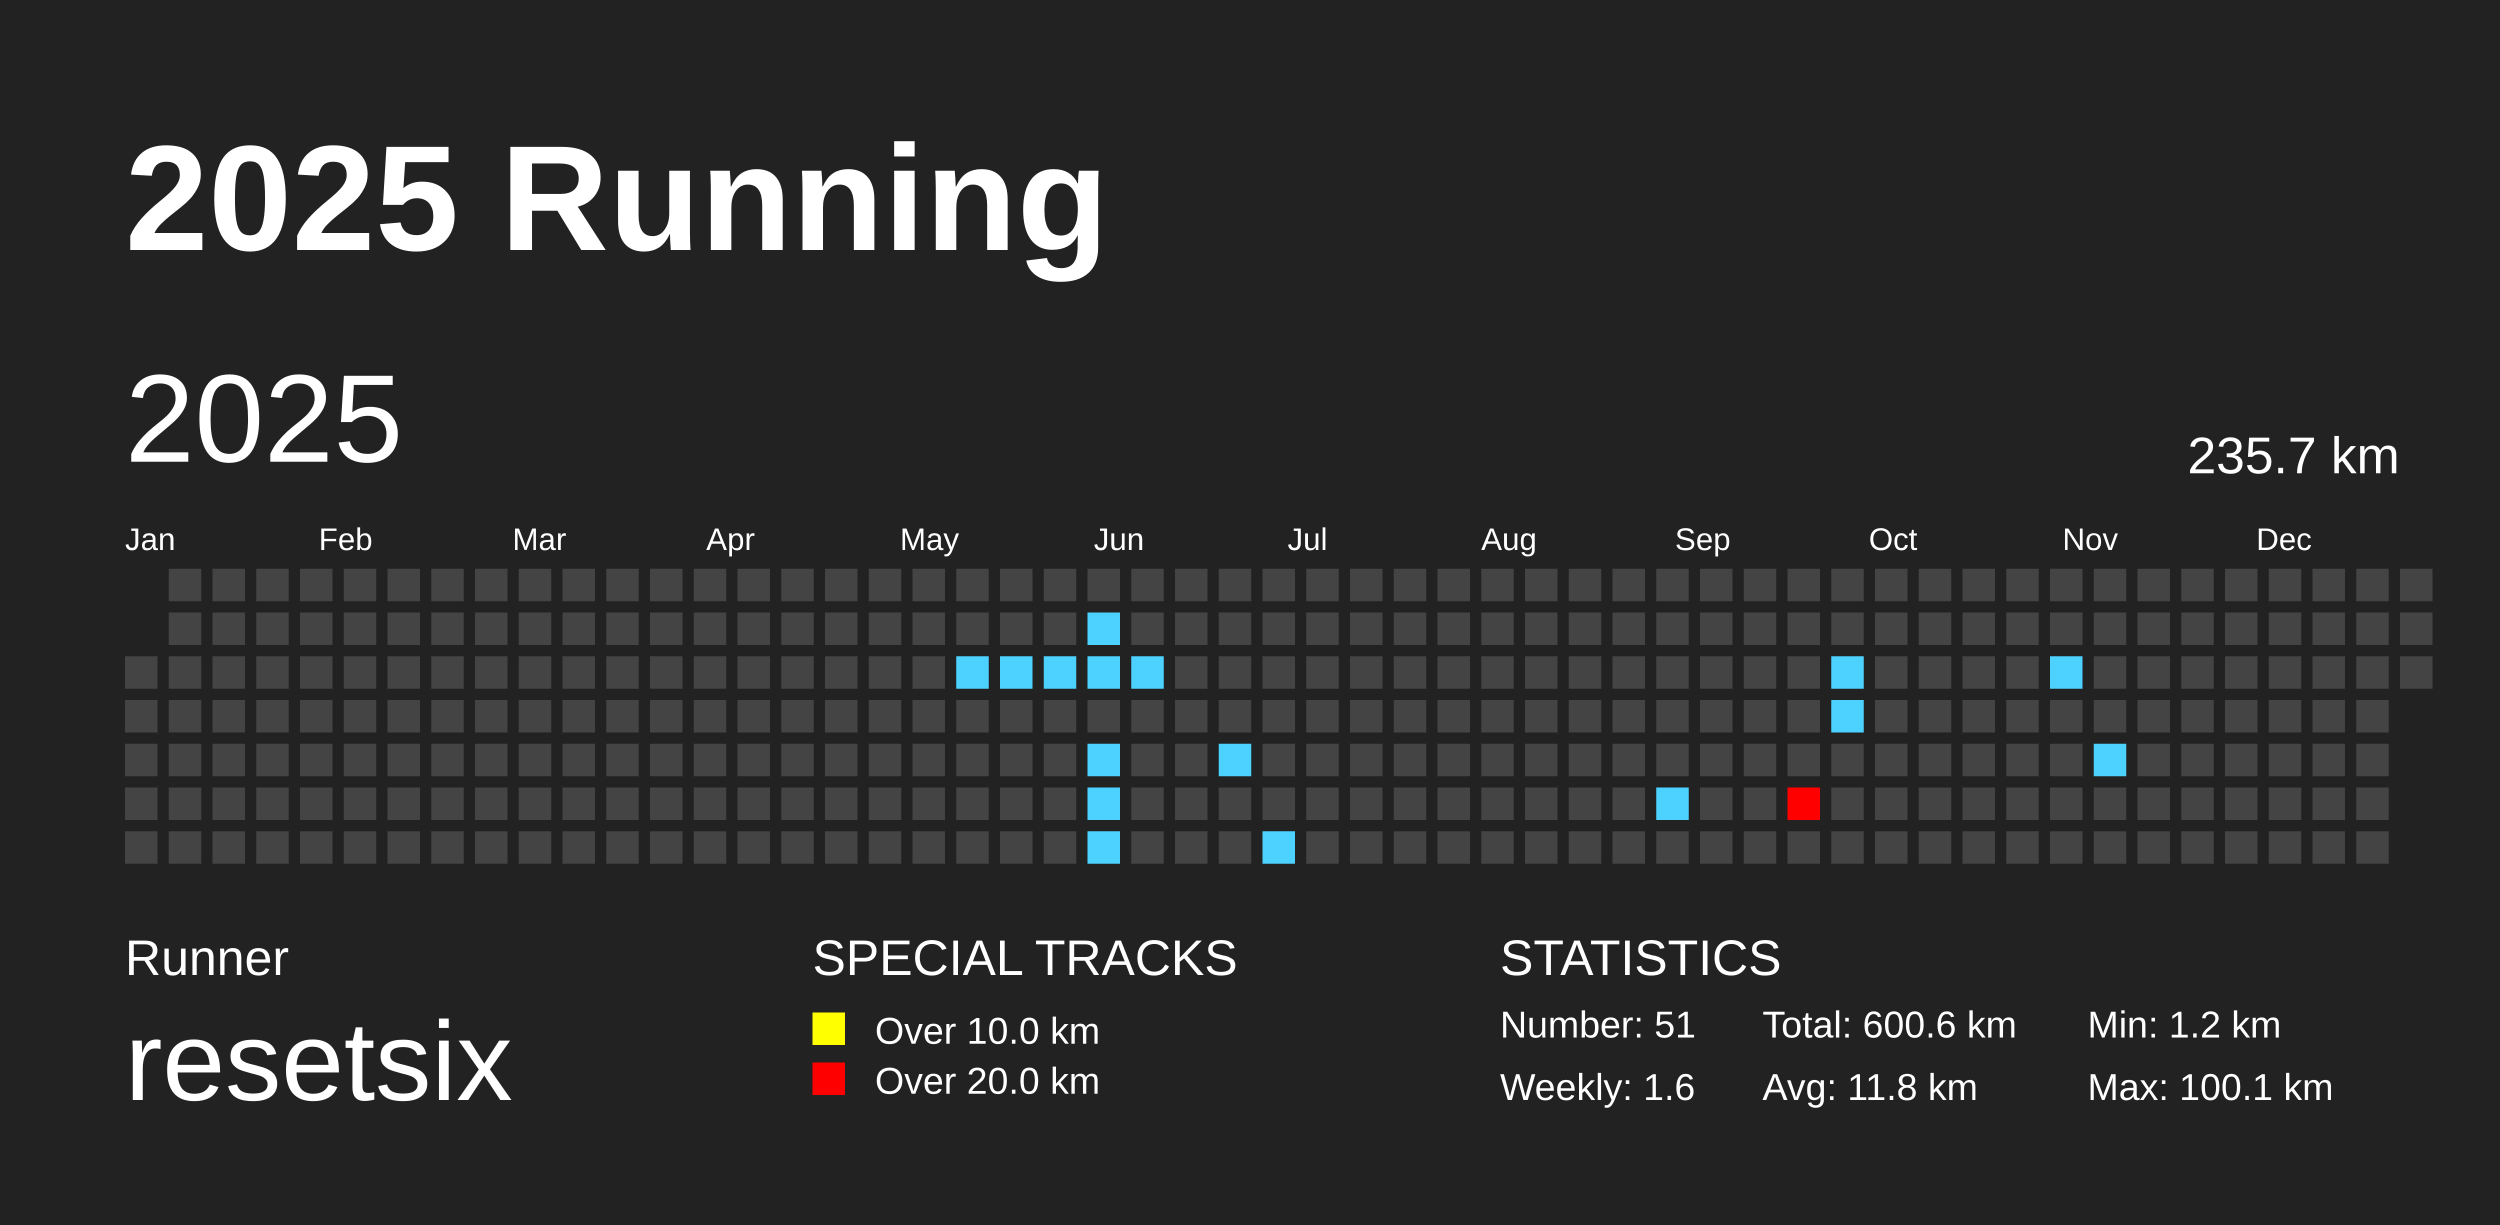
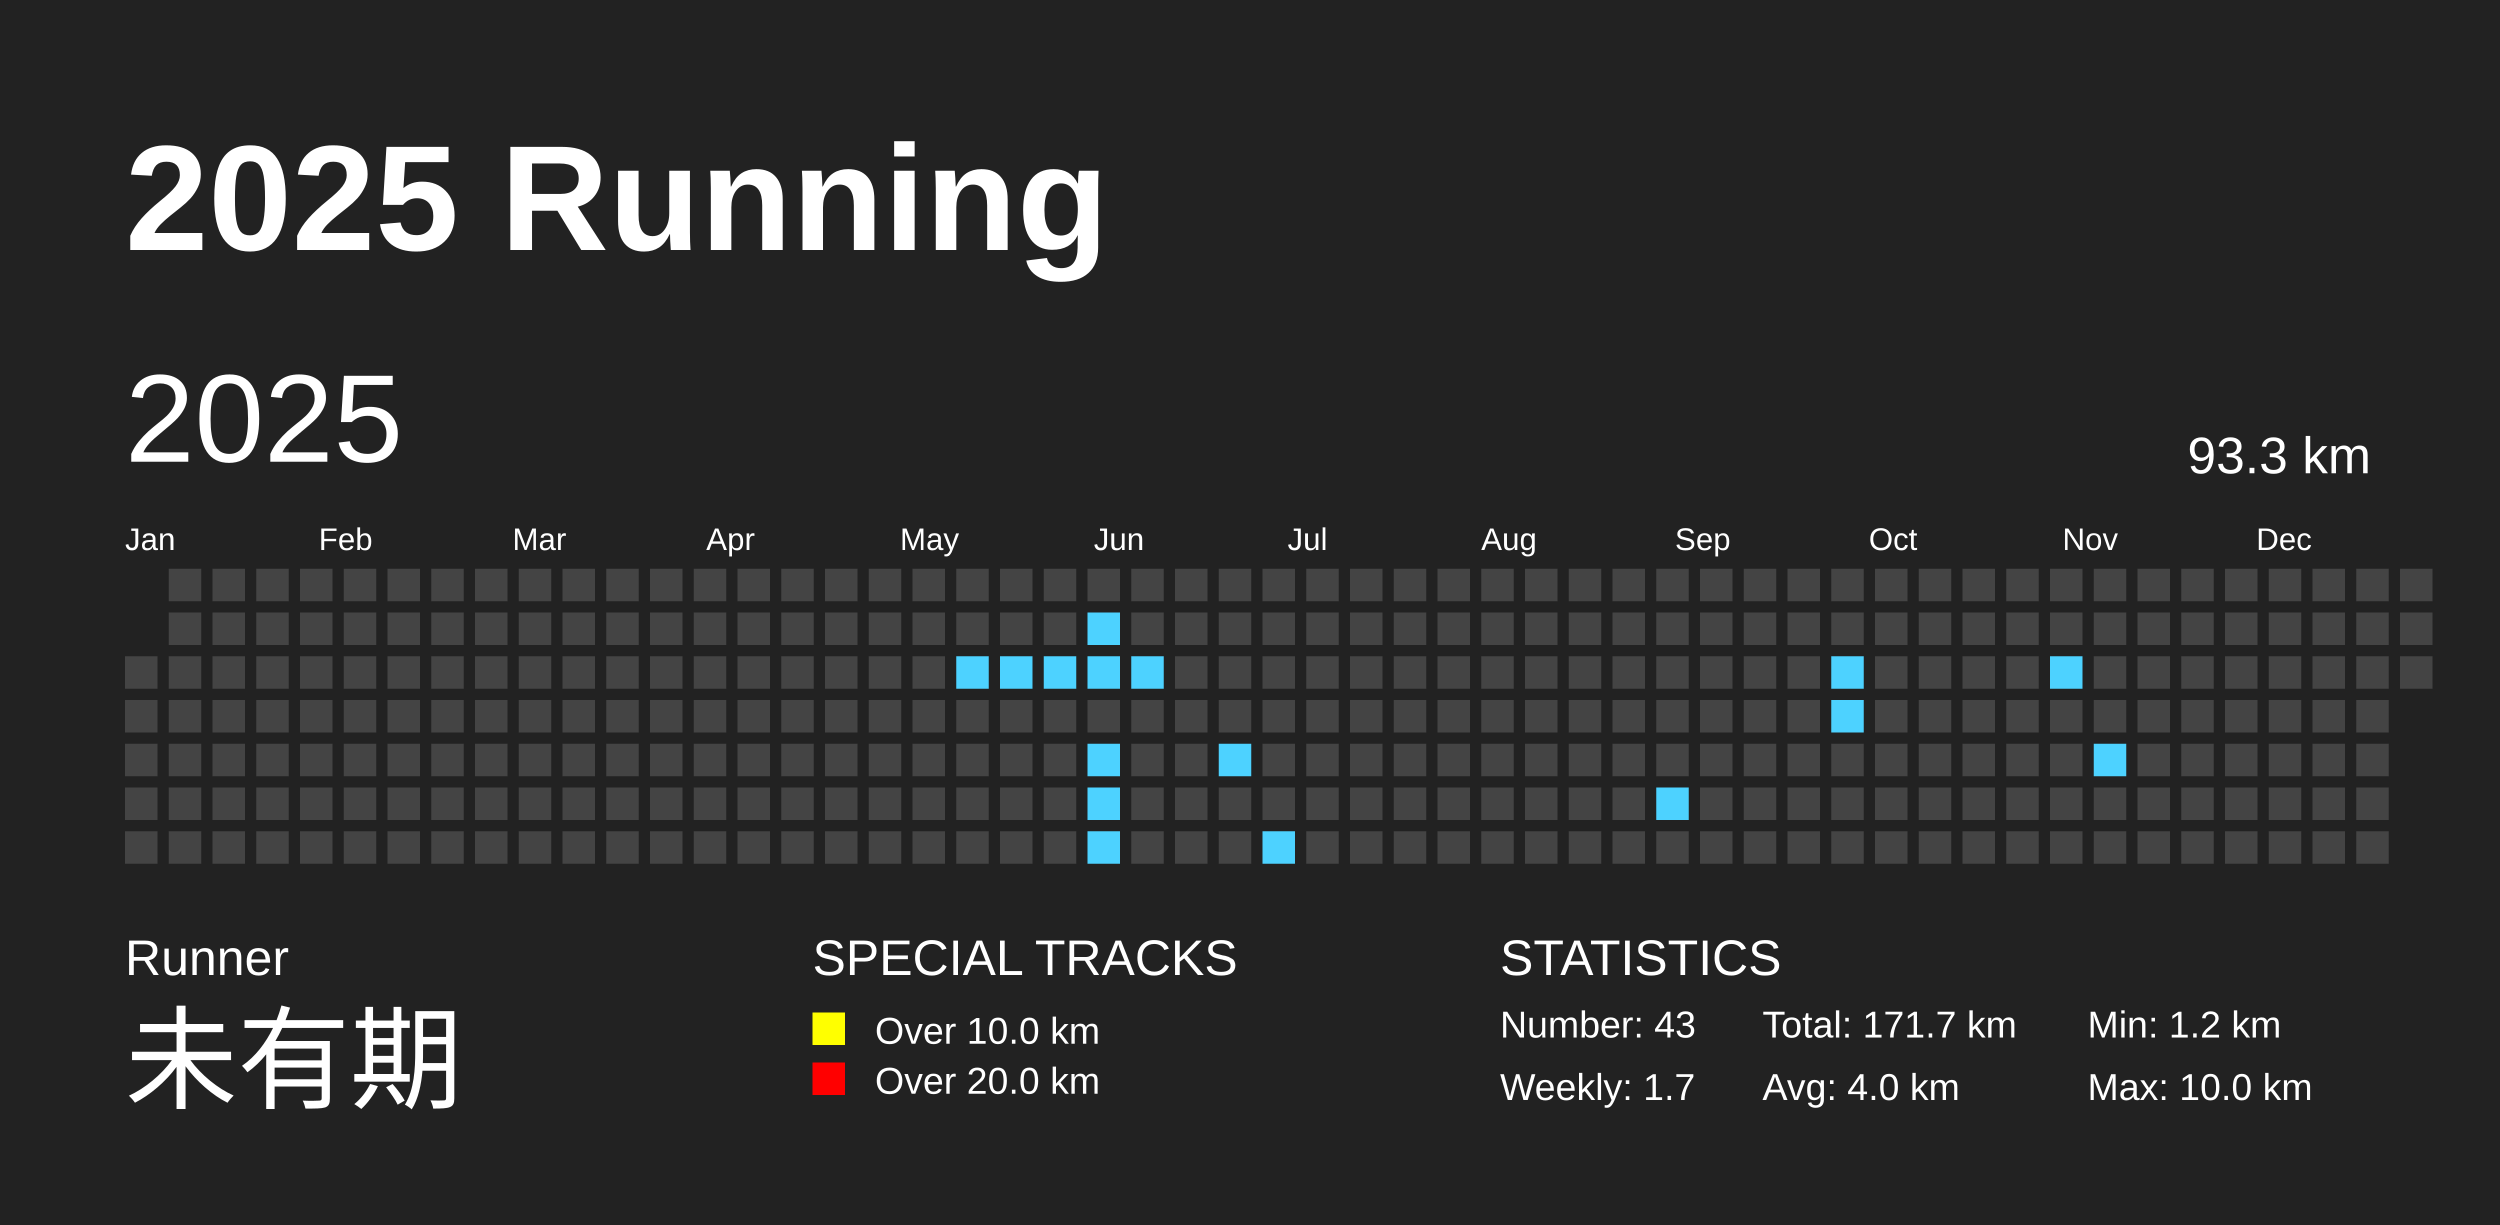
<svg xmlns="http://www.w3.org/2000/svg" baseProfile="full" height="98mm" version="1.1" viewBox="0,0,200,98" width="200mm">
  <defs>
    <pattern height="2" id="indoor-stripe" patternUnits="userSpaceOnUse" width="2">
      <line stroke="white" stroke-opacity="0.45" stroke-width="0.5" x1="0" x2="2" y1="2" y2="0" />
    </pattern>
  </defs>
  <rect fill="#222222" height="98" width="200" x="0" y="0" />
  <text fill="#FFFFFF" style="font-size:12px; font-family:Arial; font-weight:bold;" x="10" y="20">2025 Running</text>
  <text fill="#FFFFFF" style="font-size:4px; font-family:Arial" x="10" y="78">Runner</text>
-   <text fill="#FFFFFF" style="font-size:9px; font-family:Arial" x="10" y="88">resetsix</text>
+   <text fill="#FFFFFF" style="font-size:9px; font-family:Arial" x="10" y="88">未有期</text>
  <text fill="#FFFFFF" style="font-size:4px; font-family:Arial" x="65" y="78">SPECIAL TRACKS</text>
  <rect fill="yellow" height="2.6" width="2.6" x="65" y="81" />
  <text fill="#FFFFFF" style="font-size:3px; font-family:Arial" x="70" y="83.5">Over 10.0 km</text>
  <rect fill="red" height="2.6" width="2.6" x="65" y="85" />
  <text fill="#FFFFFF" style="font-size:3px; font-family:Arial" x="70" y="87.5">Over 20.0 km</text>
  <text fill="#FFFFFF" style="font-size:4px; font-family:Arial" x="120" y="78">STATISTICS</text>
-   <text fill="#FFFFFF" style="font-size:3px; font-family:Arial" x="120" y="83">Number: 51</text>
-   <text fill="#FFFFFF" style="font-size:3px; font-family:Arial" x="120" y="88">Weekly: 1.6</text>
-   <text fill="#FFFFFF" style="font-size:3px; font-family:Arial" x="141" y="83">Total: 600.6 km</text>
-   <text fill="#FFFFFF" style="font-size:3px; font-family:Arial" x="141" y="88">Avg: 11.8 km</text>
+   <text fill="#FFFFFF" style="font-size:3px; font-family:Arial" x="120" y="83">Number: 43</text>
+   <text fill="#FFFFFF" style="font-size:3px; font-family:Arial" x="120" y="88">Weekly: 1.7</text>
+   <text fill="#FFFFFF" style="font-size:3px; font-family:Arial" x="141" y="83">Total: 171.7 km</text>
+   <text fill="#FFFFFF" style="font-size:3px; font-family:Arial" x="141" y="88">Avg: 4.0 km</text>
  <text fill="#FFFFFF" style="font-size:3px; font-family:Arial" x="167" y="83">Min: 1.2 km</text>
-   <text fill="#FFFFFF" style="font-size:3px; font-family:Arial" x="167" y="88">Max: 100.1 km</text>
+   <text fill="#FFFFFF" style="font-size:3px; font-family:Arial" x="167" y="88">Max: 10.0 km</text>
  <text dominant-baseline="hanging" fill="#FFFFFF" style="font-size:10.0px; font-family:Arial;" x="10" y="30">2025</text>
-   <text dominant-baseline="hanging" fill="#FFFFFF" style="font-size:4.125px; font-family:Arial;" x="175" y="35">235.7 km</text>
+   <text dominant-baseline="hanging" fill="#FFFFFF" style="font-size:4.125px; font-family:Arial;" x="175" y="35">93.3 km</text>
  <text fill="#FFFFFF" style="font-size:2.5px; font-family:Arial" x="10.0" y="44">Jan</text>
  <text fill="#FFFFFF" style="font-size:2.5px; font-family:Arial" x="25.5" y="44">Feb</text>
  <text fill="#FFFFFF" style="font-size:2.5px; font-family:Arial" x="41.0" y="44">Mar</text>
  <text fill="#FFFFFF" style="font-size:2.5px; font-family:Arial" x="56.5" y="44">Apr</text>
  <text fill="#FFFFFF" style="font-size:2.5px; font-family:Arial" x="72.0" y="44">May</text>
  <text fill="#FFFFFF" style="font-size:2.5px; font-family:Arial" x="87.5" y="44">Jun</text>
  <text fill="#FFFFFF" style="font-size:2.5px; font-family:Arial" x="103.0" y="44">Jul</text>
  <text fill="#FFFFFF" style="font-size:2.5px; font-family:Arial" x="118.5" y="44">Aug</text>
  <text fill="#FFFFFF" style="font-size:2.5px; font-family:Arial" x="134.0" y="44">Sep</text>
  <text fill="#FFFFFF" style="font-size:2.5px; font-family:Arial" x="149.5" y="44">Oct</text>
  <text fill="#FFFFFF" style="font-size:2.5px; font-family:Arial" x="165.0" y="44">Nov</text>
  <text fill="#FFFFFF" style="font-size:2.5px; font-family:Arial" x="180.5" y="44">Dec</text>
  <rect fill="#444444" height="2.6" width="2.6" x="10.0" y="52.5" />
  <rect fill="#444444" height="2.6" width="2.6" x="10.0" y="56.0" />
  <rect fill="#444444" height="2.6" width="2.6" x="10.0" y="59.5" />
  <rect fill="#444444" height="2.6" width="2.6" x="10.0" y="63.0" />
  <rect fill="#444444" height="2.6" width="2.6" x="10.0" y="66.5" />
  <rect fill="#444444" height="2.6" width="2.6" x="13.5" y="45.5" />
  <rect fill="#444444" height="2.6" width="2.6" x="13.5" y="49.0" />
  <rect fill="#444444" height="2.6" width="2.6" x="13.5" y="52.5" />
  <rect fill="#444444" height="2.6" width="2.6" x="13.5" y="56.0" />
  <rect fill="#444444" height="2.6" width="2.6" x="13.5" y="59.5" />
  <rect fill="#444444" height="2.6" width="2.6" x="13.5" y="63.0" />
  <rect fill="#444444" height="2.6" width="2.6" x="13.5" y="66.5" />
  <rect fill="#444444" height="2.6" width="2.6" x="17.0" y="45.5" />
  <rect fill="#444444" height="2.6" width="2.6" x="17.0" y="49.0" />
  <rect fill="#444444" height="2.6" width="2.6" x="17.0" y="52.5" />
  <rect fill="#444444" height="2.6" width="2.6" x="17.0" y="56.0" />
  <rect fill="#444444" height="2.6" width="2.6" x="17.0" y="59.5" />
  <rect fill="#444444" height="2.6" width="2.6" x="17.0" y="63.0" />
  <rect fill="#444444" height="2.6" width="2.6" x="17.0" y="66.5" />
  <rect fill="#444444" height="2.6" width="2.6" x="20.5" y="45.5" />
  <rect fill="#444444" height="2.6" width="2.6" x="20.5" y="49.0" />
  <rect fill="#444444" height="2.6" width="2.6" x="20.5" y="52.5" />
  <rect fill="#444444" height="2.6" width="2.6" x="20.5" y="56.0" />
  <rect fill="#444444" height="2.6" width="2.6" x="20.5" y="59.5" />
  <rect fill="#444444" height="2.6" width="2.6" x="20.5" y="63.0" />
  <rect fill="#444444" height="2.6" width="2.6" x="20.5" y="66.5" />
  <rect fill="#444444" height="2.6" width="2.6" x="24.0" y="45.5" />
  <rect fill="#444444" height="2.6" width="2.6" x="24.0" y="49.0" />
  <rect fill="#444444" height="2.6" width="2.6" x="24.0" y="52.5" />
  <rect fill="#444444" height="2.6" width="2.6" x="24.0" y="56.0" />
  <rect fill="#444444" height="2.6" width="2.6" x="24.0" y="59.5" />
  <rect fill="#444444" height="2.6" width="2.6" x="24.0" y="63.0" />
  <rect fill="#444444" height="2.6" width="2.6" x="24.0" y="66.5" />
  <rect fill="#444444" height="2.6" width="2.6" x="27.5" y="45.5" />
  <rect fill="#444444" height="2.6" width="2.6" x="27.5" y="49.0" />
  <rect fill="#444444" height="2.6" width="2.6" x="27.5" y="52.5" />
  <rect fill="#444444" height="2.6" width="2.6" x="27.5" y="56.0" />
  <rect fill="#444444" height="2.6" width="2.6" x="27.5" y="59.5" />
  <rect fill="#444444" height="2.6" width="2.6" x="27.5" y="63.0" />
  <rect fill="#444444" height="2.6" width="2.6" x="27.5" y="66.5" />
  <rect fill="#444444" height="2.6" width="2.6" x="31.0" y="45.5" />
  <rect fill="#444444" height="2.6" width="2.6" x="31.0" y="49.0" />
  <rect fill="#444444" height="2.6" width="2.6" x="31.0" y="52.5" />
  <rect fill="#444444" height="2.6" width="2.6" x="31.0" y="56.0" />
  <rect fill="#444444" height="2.6" width="2.6" x="31.0" y="59.5" />
  <rect fill="#444444" height="2.6" width="2.6" x="31.0" y="63.0" />
  <rect fill="#444444" height="2.6" width="2.6" x="31.0" y="66.5" />
  <rect fill="#444444" height="2.6" width="2.6" x="34.5" y="45.5" />
  <rect fill="#444444" height="2.6" width="2.6" x="34.5" y="49.0" />
  <rect fill="#444444" height="2.6" width="2.6" x="34.5" y="52.5" />
  <rect fill="#444444" height="2.6" width="2.6" x="34.5" y="56.0" />
  <rect fill="#444444" height="2.6" width="2.6" x="34.5" y="59.5" />
  <rect fill="#444444" height="2.6" width="2.6" x="34.5" y="63.0" />
  <rect fill="#444444" height="2.6" width="2.6" x="34.5" y="66.5" />
  <rect fill="#444444" height="2.6" width="2.6" x="38.0" y="45.5" />
  <rect fill="#444444" height="2.6" width="2.6" x="38.0" y="49.0" />
  <rect fill="#444444" height="2.6" width="2.6" x="38.0" y="52.5" />
  <rect fill="#444444" height="2.6" width="2.6" x="38.0" y="56.0" />
  <rect fill="#444444" height="2.6" width="2.6" x="38.0" y="59.5" />
  <rect fill="#444444" height="2.6" width="2.6" x="38.0" y="63.0" />
  <rect fill="#444444" height="2.6" width="2.6" x="38.0" y="66.5" />
  <rect fill="#444444" height="2.6" width="2.6" x="41.5" y="45.5" />
  <rect fill="#444444" height="2.6" width="2.6" x="41.5" y="49.0" />
  <rect fill="#444444" height="2.6" width="2.6" x="41.5" y="52.5" />
  <rect fill="#444444" height="2.6" width="2.6" x="41.5" y="56.0" />
  <rect fill="#444444" height="2.6" width="2.6" x="41.5" y="59.5" />
  <rect fill="#444444" height="2.6" width="2.6" x="41.5" y="63.0" />
  <rect fill="#444444" height="2.6" width="2.6" x="41.5" y="66.5" />
  <rect fill="#444444" height="2.6" width="2.6" x="45.0" y="45.5" />
  <rect fill="#444444" height="2.6" width="2.6" x="45.0" y="49.0" />
  <rect fill="#444444" height="2.6" width="2.6" x="45.0" y="52.5" />
  <rect fill="#444444" height="2.6" width="2.6" x="45.0" y="56.0" />
  <rect fill="#444444" height="2.6" width="2.6" x="45.0" y="59.5" />
  <rect fill="#444444" height="2.6" width="2.6" x="45.0" y="63.0" />
  <rect fill="#444444" height="2.6" width="2.6" x="45.0" y="66.5" />
  <rect fill="#444444" height="2.6" width="2.6" x="48.5" y="45.5" />
  <rect fill="#444444" height="2.6" width="2.6" x="48.5" y="49.0" />
  <rect fill="#444444" height="2.6" width="2.6" x="48.5" y="52.5" />
  <rect fill="#444444" height="2.6" width="2.6" x="48.5" y="56.0" />
  <rect fill="#444444" height="2.6" width="2.6" x="48.5" y="59.5" />
  <rect fill="#444444" height="2.6" width="2.6" x="48.5" y="63.0" />
  <rect fill="#444444" height="2.6" width="2.6" x="48.5" y="66.5" />
  <rect fill="#444444" height="2.6" width="2.6" x="52.0" y="45.5" />
  <rect fill="#444444" height="2.6" width="2.6" x="52.0" y="49.0" />
  <rect fill="#444444" height="2.6" width="2.6" x="52.0" y="52.5" />
  <rect fill="#444444" height="2.6" width="2.6" x="52.0" y="56.0" />
  <rect fill="#444444" height="2.6" width="2.6" x="52.0" y="59.5" />
  <rect fill="#444444" height="2.6" width="2.6" x="52.0" y="63.0" />
  <rect fill="#444444" height="2.6" width="2.6" x="52.0" y="66.5" />
  <rect fill="#444444" height="2.6" width="2.6" x="55.5" y="45.5" />
  <rect fill="#444444" height="2.6" width="2.6" x="55.5" y="49.0" />
  <rect fill="#444444" height="2.6" width="2.6" x="55.5" y="52.5" />
  <rect fill="#444444" height="2.6" width="2.6" x="55.5" y="56.0" />
  <rect fill="#444444" height="2.6" width="2.6" x="55.5" y="59.5" />
  <rect fill="#444444" height="2.6" width="2.6" x="55.5" y="63.0" />
  <rect fill="#444444" height="2.6" width="2.6" x="55.5" y="66.5" />
  <rect fill="#444444" height="2.6" width="2.6" x="59.0" y="45.5" />
  <rect fill="#444444" height="2.6" width="2.6" x="59.0" y="49.0" />
  <rect fill="#444444" height="2.6" width="2.6" x="59.0" y="52.5" />
  <rect fill="#444444" height="2.6" width="2.6" x="59.0" y="56.0" />
  <rect fill="#444444" height="2.6" width="2.6" x="59.0" y="59.5" />
  <rect fill="#444444" height="2.6" width="2.6" x="59.0" y="63.0" />
  <rect fill="#444444" height="2.6" width="2.6" x="59.0" y="66.5" />
  <rect fill="#444444" height="2.6" width="2.6" x="62.5" y="45.5" />
  <rect fill="#444444" height="2.6" width="2.6" x="62.5" y="49.0" />
  <rect fill="#444444" height="2.6" width="2.6" x="62.5" y="52.5" />
  <rect fill="#444444" height="2.6" width="2.6" x="62.5" y="56.0" />
  <rect fill="#444444" height="2.6" width="2.6" x="62.5" y="59.5" />
  <rect fill="#444444" height="2.6" width="2.6" x="62.5" y="63.0" />
  <rect fill="#444444" height="2.6" width="2.6" x="62.5" y="66.5" />
  <rect fill="#444444" height="2.6" width="2.6" x="66.0" y="45.5" />
  <rect fill="#444444" height="2.6" width="2.6" x="66.0" y="49.0" />
  <rect fill="#444444" height="2.6" width="2.6" x="66.0" y="52.5" />
  <rect fill="#444444" height="2.6" width="2.6" x="66.0" y="56.0" />
  <rect fill="#444444" height="2.6" width="2.6" x="66.0" y="59.5" />
  <rect fill="#444444" height="2.6" width="2.6" x="66.0" y="63.0" />
  <rect fill="#444444" height="2.6" width="2.6" x="66.0" y="66.5" />
  <rect fill="#444444" height="2.6" width="2.6" x="69.5" y="45.5" />
  <rect fill="#444444" height="2.6" width="2.6" x="69.5" y="49.0" />
  <rect fill="#444444" height="2.6" width="2.6" x="69.5" y="52.5" />
  <rect fill="#444444" height="2.6" width="2.6" x="69.5" y="56.0" />
  <rect fill="#444444" height="2.6" width="2.6" x="69.5" y="59.5" />
  <rect fill="#444444" height="2.6" width="2.6" x="69.5" y="63.0" />
  <rect fill="#444444" height="2.6" width="2.6" x="69.5" y="66.5" />
  <rect fill="#444444" height="2.6" width="2.6" x="73.0" y="45.5" />
  <rect fill="#444444" height="2.6" width="2.6" x="73.0" y="49.0" />
  <rect fill="#444444" height="2.6" width="2.6" x="73.0" y="52.5" />
  <rect fill="#444444" height="2.6" width="2.6" x="73.0" y="56.0" />
  <rect fill="#444444" height="2.6" width="2.6" x="73.0" y="59.5" />
  <rect fill="#444444" height="2.6" width="2.6" x="73.0" y="63.0" />
  <rect fill="#444444" height="2.6" width="2.6" x="73.0" y="66.5" />
  <rect fill="#444444" height="2.6" width="2.6" x="76.5" y="45.5" />
  <rect fill="#444444" height="2.6" width="2.6" x="76.5" y="49.0" />
-   <rect fill="#4dd2ff" height="2.6" width="2.6" x="76.5" y="52.5" />
+   <rect fill="#4DD2FF" height="2.6" width="2.6" x="76.5" y="52.5" />
  <rect fill="#444444" height="2.6" width="2.6" x="76.5" y="56.0" />
  <rect fill="#444444" height="2.6" width="2.6" x="76.5" y="59.5" />
  <rect fill="#444444" height="2.6" width="2.6" x="76.5" y="63.0" />
  <rect fill="#444444" height="2.6" width="2.6" x="76.5" y="66.5" />
  <rect fill="#444444" height="2.6" width="2.6" x="80.0" y="45.5" />
  <rect fill="#444444" height="2.6" width="2.6" x="80.0" y="49.0" />
-   <rect fill="#4dd2ff" height="2.6" width="2.6" x="80.0" y="52.5" />
+   <rect fill="#4DD2FF" height="2.6" width="2.6" x="80.0" y="52.5" />
  <rect fill="#444444" height="2.6" width="2.6" x="80.0" y="56.0" />
  <rect fill="#444444" height="2.6" width="2.6" x="80.0" y="59.5" />
  <rect fill="#444444" height="2.6" width="2.6" x="80.0" y="63.0" />
  <rect fill="#444444" height="2.6" width="2.6" x="80.0" y="66.5" />
  <rect fill="#444444" height="2.6" width="2.6" x="83.5" y="45.5" />
  <rect fill="#444444" height="2.6" width="2.6" x="83.5" y="49.0" />
-   <rect fill="#4dd2ff" height="2.6" width="2.6" x="83.5" y="52.5" />
+   <rect fill="#4DD2FF" height="2.6" width="2.6" x="83.5" y="52.5" />
  <rect fill="#444444" height="2.6" width="2.6" x="83.5" y="56.0" />
  <rect fill="#444444" height="2.6" width="2.6" x="83.5" y="59.5" />
  <rect fill="#444444" height="2.6" width="2.6" x="83.5" y="63.0" />
  <rect fill="#444444" height="2.6" width="2.6" x="83.5" y="66.5" />
  <rect fill="#444444" height="2.6" width="2.6" x="87.0" y="45.5" />
-   <rect fill="#4dd2ff" height="2.6" width="2.6" x="87.0" y="49.0" />
-   <rect fill="#4dd2ff" height="2.6" width="2.6" x="87.0" y="52.5" />
+   <rect fill="#4DD2FF" height="2.6" width="2.6" x="87.0" y="49.0" />
+   <rect fill="#4DD2FF" height="2.6" width="2.6" x="87.0" y="52.5" />
  <rect fill="#444444" height="2.6" width="2.6" x="87.0" y="56.0" />
-   <rect fill="#4dd2ff" height="2.6" width="2.6" x="87.0" y="59.5" />
-   <rect fill="#4dd2ff" height="2.6" width="2.6" x="87.0" y="63.0" />
-   <rect fill="#4dd2ff" height="2.6" width="2.6" x="87.0" y="66.5" />
+   <rect fill="#4DD2FF" height="2.6" width="2.6" x="87.0" y="59.5" />
+   <rect fill="#4DD2FF" height="2.6" width="2.6" x="87.0" y="63.0" />
+   <rect fill="#4DD2FF" height="2.6" width="2.6" x="87.0" y="66.5" />
  <rect fill="#444444" height="2.6" width="2.6" x="90.5" y="45.5" />
  <rect fill="#444444" height="2.6" width="2.6" x="90.5" y="49.0" />
-   <rect fill="#4dd2ff" height="2.6" width="2.6" x="90.5" y="52.5" />
+   <rect fill="#4DD2FF" height="2.6" width="2.6" x="90.5" y="52.5" />
  <rect fill="#444444" height="2.6" width="2.6" x="90.5" y="56.0" />
  <rect fill="#444444" height="2.6" width="2.6" x="90.5" y="59.5" />
  <rect fill="#444444" height="2.6" width="2.6" x="90.5" y="63.0" />
  <rect fill="#444444" height="2.6" width="2.6" x="90.5" y="66.5" />
  <rect fill="#444444" height="2.6" width="2.6" x="94.0" y="45.5" />
  <rect fill="#444444" height="2.6" width="2.6" x="94.0" y="49.0" />
  <rect fill="#444444" height="2.6" width="2.6" x="94.0" y="52.5" />
  <rect fill="#444444" height="2.6" width="2.6" x="94.0" y="56.0" />
  <rect fill="#444444" height="2.6" width="2.6" x="94.0" y="59.5" />
  <rect fill="#444444" height="2.6" width="2.6" x="94.0" y="63.0" />
  <rect fill="#444444" height="2.6" width="2.6" x="94.0" y="66.5" />
  <rect fill="#444444" height="2.6" width="2.6" x="97.5" y="45.5" />
  <rect fill="#444444" height="2.6" width="2.6" x="97.5" y="49.0" />
  <rect fill="#444444" height="2.6" width="2.6" x="97.5" y="52.5" />
  <rect fill="#444444" height="2.6" width="2.6" x="97.5" y="56.0" />
-   <rect fill="#4dd2ff" height="2.6" width="2.6" x="97.5" y="59.5" />
+   <rect fill="#4DD2FF" height="2.6" width="2.6" x="97.5" y="59.5" />
  <rect fill="#444444" height="2.6" width="2.6" x="97.5" y="63.0" />
  <rect fill="#444444" height="2.6" width="2.6" x="97.5" y="66.5" />
  <rect fill="#444444" height="2.6" width="2.6" x="101.0" y="45.5" />
  <rect fill="#444444" height="2.6" width="2.6" x="101.0" y="49.0" />
  <rect fill="#444444" height="2.6" width="2.6" x="101.0" y="52.5" />
  <rect fill="#444444" height="2.6" width="2.6" x="101.0" y="56.0" />
  <rect fill="#444444" height="2.6" width="2.6" x="101.0" y="59.5" />
  <rect fill="#444444" height="2.6" width="2.6" x="101.0" y="63.0" />
-   <rect fill="#4dd2ff" height="2.6" width="2.6" x="101.0" y="66.5" />
+   <rect fill="#4DD2FF" height="2.6" width="2.6" x="101.0" y="66.5" />
  <rect fill="#444444" height="2.6" width="2.6" x="104.5" y="45.5" />
  <rect fill="#444444" height="2.6" width="2.6" x="104.5" y="49.0" />
  <rect fill="#444444" height="2.6" width="2.6" x="104.5" y="52.5" />
  <rect fill="#444444" height="2.6" width="2.6" x="104.5" y="56.0" />
  <rect fill="#444444" height="2.6" width="2.6" x="104.5" y="59.5" />
  <rect fill="#444444" height="2.6" width="2.6" x="104.5" y="63.0" />
  <rect fill="#444444" height="2.6" width="2.6" x="104.5" y="66.5" />
  <rect fill="#444444" height="2.6" width="2.6" x="108.0" y="45.5" />
  <rect fill="#444444" height="2.6" width="2.6" x="108.0" y="49.0" />
  <rect fill="#444444" height="2.6" width="2.6" x="108.0" y="52.5" />
  <rect fill="#444444" height="2.6" width="2.6" x="108.0" y="56.0" />
  <rect fill="#444444" height="2.6" width="2.6" x="108.0" y="59.5" />
  <rect fill="#444444" height="2.6" width="2.6" x="108.0" y="63.0" />
  <rect fill="#444444" height="2.6" width="2.6" x="108.0" y="66.5" />
  <rect fill="#444444" height="2.6" width="2.6" x="111.5" y="45.5" />
  <rect fill="#444444" height="2.6" width="2.6" x="111.5" y="49.0" />
  <rect fill="#444444" height="2.6" width="2.6" x="111.5" y="52.5" />
  <rect fill="#444444" height="2.6" width="2.6" x="111.5" y="56.0" />
  <rect fill="#444444" height="2.6" width="2.6" x="111.5" y="59.5" />
  <rect fill="#444444" height="2.6" width="2.6" x="111.5" y="63.0" />
  <rect fill="#444444" height="2.6" width="2.6" x="111.5" y="66.5" />
  <rect fill="#444444" height="2.6" width="2.6" x="115.0" y="45.5" />
  <rect fill="#444444" height="2.6" width="2.6" x="115.0" y="49.0" />
  <rect fill="#444444" height="2.6" width="2.6" x="115.0" y="52.5" />
  <rect fill="#444444" height="2.6" width="2.6" x="115.0" y="56.0" />
  <rect fill="#444444" height="2.6" width="2.6" x="115.0" y="59.5" />
  <rect fill="#444444" height="2.6" width="2.6" x="115.0" y="63.0" />
  <rect fill="#444444" height="2.6" width="2.6" x="115.0" y="66.5" />
  <rect fill="#444444" height="2.6" width="2.6" x="118.5" y="45.5" />
  <rect fill="#444444" height="2.6" width="2.6" x="118.5" y="49.0" />
  <rect fill="#444444" height="2.6" width="2.6" x="118.5" y="52.5" />
  <rect fill="#444444" height="2.6" width="2.6" x="118.5" y="56.0" />
  <rect fill="#444444" height="2.6" width="2.6" x="118.5" y="59.5" />
  <rect fill="#444444" height="2.6" width="2.6" x="118.5" y="63.0" />
  <rect fill="#444444" height="2.6" width="2.6" x="118.5" y="66.5" />
  <rect fill="#444444" height="2.6" width="2.6" x="122.0" y="45.5" />
  <rect fill="#444444" height="2.6" width="2.6" x="122.0" y="49.0" />
  <rect fill="#444444" height="2.6" width="2.6" x="122.0" y="52.5" />
  <rect fill="#444444" height="2.6" width="2.6" x="122.0" y="56.0" />
  <rect fill="#444444" height="2.6" width="2.6" x="122.0" y="59.5" />
  <rect fill="#444444" height="2.6" width="2.6" x="122.0" y="63.0" />
  <rect fill="#444444" height="2.6" width="2.6" x="122.0" y="66.5" />
  <rect fill="#444444" height="2.6" width="2.6" x="125.5" y="45.5" />
  <rect fill="#444444" height="2.6" width="2.6" x="125.5" y="49.0" />
  <rect fill="#444444" height="2.6" width="2.6" x="125.5" y="52.5" />
  <rect fill="#444444" height="2.6" width="2.6" x="125.5" y="56.0" />
  <rect fill="#444444" height="2.6" width="2.6" x="125.5" y="59.5" />
  <rect fill="#444444" height="2.6" width="2.6" x="125.5" y="63.0" />
  <rect fill="#444444" height="2.6" width="2.6" x="125.5" y="66.5" />
  <rect fill="#444444" height="2.6" width="2.6" x="129.0" y="45.5" />
  <rect fill="#444444" height="2.6" width="2.6" x="129.0" y="49.0" />
  <rect fill="#444444" height="2.6" width="2.6" x="129.0" y="52.5" />
  <rect fill="#444444" height="2.6" width="2.6" x="129.0" y="56.0" />
  <rect fill="#444444" height="2.6" width="2.6" x="129.0" y="59.5" />
  <rect fill="#444444" height="2.6" width="2.6" x="129.0" y="63.0" />
  <rect fill="#444444" height="2.6" width="2.6" x="129.0" y="66.5" />
  <rect fill="#444444" height="2.6" width="2.6" x="132.5" y="45.5" />
  <rect fill="#444444" height="2.6" width="2.6" x="132.5" y="49.0" />
  <rect fill="#444444" height="2.6" width="2.6" x="132.5" y="52.5" />
  <rect fill="#444444" height="2.6" width="2.6" x="132.5" y="56.0" />
  <rect fill="#444444" height="2.6" width="2.6" x="132.5" y="59.5" />
-   <rect fill="#4dd2ff" height="2.6" width="2.6" x="132.5" y="63.0" />
+   <rect fill="#4DD2FF" height="2.6" width="2.6" x="132.5" y="63.0" />
  <rect fill="#444444" height="2.6" width="2.6" x="132.5" y="66.5" />
  <rect fill="#444444" height="2.6" width="2.6" x="136.0" y="45.5" />
  <rect fill="#444444" height="2.6" width="2.6" x="136.0" y="49.0" />
  <rect fill="#444444" height="2.6" width="2.6" x="136.0" y="52.5" />
  <rect fill="#444444" height="2.6" width="2.6" x="136.0" y="56.0" />
  <rect fill="#444444" height="2.6" width="2.6" x="136.0" y="59.5" />
  <rect fill="#444444" height="2.6" width="2.6" x="136.0" y="63.0" />
  <rect fill="#444444" height="2.6" width="2.6" x="136.0" y="66.5" />
  <rect fill="#444444" height="2.6" width="2.6" x="139.5" y="45.5" />
  <rect fill="#444444" height="2.6" width="2.6" x="139.5" y="49.0" />
  <rect fill="#444444" height="2.6" width="2.6" x="139.5" y="52.5" />
  <rect fill="#444444" height="2.6" width="2.6" x="139.5" y="56.0" />
  <rect fill="#444444" height="2.6" width="2.6" x="139.5" y="59.5" />
  <rect fill="#444444" height="2.6" width="2.6" x="139.5" y="63.0" />
  <rect fill="#444444" height="2.6" width="2.6" x="139.5" y="66.5" />
  <rect fill="#444444" height="2.6" width="2.6" x="143.0" y="45.5" />
  <rect fill="#444444" height="2.6" width="2.6" x="143.0" y="49.0" />
  <rect fill="#444444" height="2.6" width="2.6" x="143.0" y="52.5" />
  <rect fill="#444444" height="2.6" width="2.6" x="143.0" y="56.0" />
  <rect fill="#444444" height="2.6" width="2.6" x="143.0" y="59.5" />
-   <rect fill="red" height="2.6" width="2.6" x="143.0" y="63.0" />
+   <rect fill="#444444" height="2.6" width="2.6" x="143.0" y="63.0" />
  <rect fill="#444444" height="2.6" width="2.6" x="143.0" y="66.5" />
  <rect fill="#444444" height="2.6" width="2.6" x="146.5" y="45.5" />
  <rect fill="#444444" height="2.6" width="2.6" x="146.5" y="49.0" />
-   <rect fill="#4dd2ff" height="2.6" width="2.6" x="146.5" y="52.5" />
-   <rect fill="#4dd2ff" height="2.6" width="2.6" x="146.5" y="56.0" />
+   <rect fill="#4DD2FF" height="2.6" width="2.6" x="146.5" y="52.5" />
+   <rect fill="#4DD2FF" height="2.6" width="2.6" x="146.5" y="56.0" />
  <rect fill="#444444" height="2.6" width="2.6" x="146.5" y="59.5" />
  <rect fill="#444444" height="2.6" width="2.6" x="146.5" y="63.0" />
  <rect fill="#444444" height="2.6" width="2.6" x="146.5" y="66.5" />
  <rect fill="#444444" height="2.6" width="2.6" x="150.0" y="45.5" />
  <rect fill="#444444" height="2.6" width="2.6" x="150.0" y="49.0" />
  <rect fill="#444444" height="2.6" width="2.6" x="150.0" y="52.5" />
  <rect fill="#444444" height="2.6" width="2.6" x="150.0" y="56.0" />
  <rect fill="#444444" height="2.6" width="2.6" x="150.0" y="59.5" />
  <rect fill="#444444" height="2.6" width="2.6" x="150.0" y="63.0" />
  <rect fill="#444444" height="2.6" width="2.6" x="150.0" y="66.5" />
  <rect fill="#444444" height="2.6" width="2.6" x="153.5" y="45.5" />
  <rect fill="#444444" height="2.6" width="2.6" x="153.5" y="49.0" />
  <rect fill="#444444" height="2.6" width="2.6" x="153.5" y="52.5" />
  <rect fill="#444444" height="2.6" width="2.6" x="153.5" y="56.0" />
  <rect fill="#444444" height="2.6" width="2.6" x="153.5" y="59.5" />
  <rect fill="#444444" height="2.6" width="2.6" x="153.5" y="63.0" />
  <rect fill="#444444" height="2.6" width="2.6" x="153.5" y="66.5" />
  <rect fill="#444444" height="2.6" width="2.6" x="157.0" y="45.5" />
  <rect fill="#444444" height="2.6" width="2.6" x="157.0" y="49.0" />
  <rect fill="#444444" height="2.6" width="2.6" x="157.0" y="52.5" />
  <rect fill="#444444" height="2.6" width="2.6" x="157.0" y="56.0" />
  <rect fill="#444444" height="2.6" width="2.6" x="157.0" y="59.5" />
  <rect fill="#444444" height="2.6" width="2.6" x="157.0" y="63.0" />
  <rect fill="#444444" height="2.6" width="2.6" x="157.0" y="66.5" />
  <rect fill="#444444" height="2.6" width="2.6" x="160.5" y="45.5" />
  <rect fill="#444444" height="2.6" width="2.6" x="160.5" y="49.0" />
  <rect fill="#444444" height="2.6" width="2.6" x="160.5" y="52.5" />
  <rect fill="#444444" height="2.6" width="2.6" x="160.5" y="56.0" />
  <rect fill="#444444" height="2.6" width="2.6" x="160.5" y="59.5" />
  <rect fill="#444444" height="2.6" width="2.6" x="160.5" y="63.0" />
  <rect fill="#444444" height="2.6" width="2.6" x="160.5" y="66.5" />
  <rect fill="#444444" height="2.6" width="2.6" x="164.0" y="45.5" />
  <rect fill="#444444" height="2.6" width="2.6" x="164.0" y="49.0" />
-   <rect fill="#4dd2ff" height="2.6" width="2.6" x="164.0" y="52.5" />
+   <rect fill="#4DD2FF" height="2.6" width="2.6" x="164.0" y="52.5" />
  <rect fill="#444444" height="2.6" width="2.6" x="164.0" y="56.0" />
  <rect fill="#444444" height="2.6" width="2.6" x="164.0" y="59.5" />
  <rect fill="#444444" height="2.6" width="2.6" x="164.0" y="63.0" />
  <rect fill="#444444" height="2.6" width="2.6" x="164.0" y="66.5" />
  <rect fill="#444444" height="2.6" width="2.6" x="167.5" y="45.5" />
  <rect fill="#444444" height="2.6" width="2.6" x="167.5" y="49.0" />
  <rect fill="#444444" height="2.6" width="2.6" x="167.5" y="52.5" />
  <rect fill="#444444" height="2.6" width="2.6" x="167.5" y="56.0" />
-   <rect fill="#4dd2ff" height="2.6" width="2.6" x="167.5" y="59.5" />
+   <rect fill="#4DD2FF" height="2.6" width="2.6" x="167.5" y="59.5" />
  <rect fill="#444444" height="2.6" width="2.6" x="167.5" y="63.0" />
  <rect fill="#444444" height="2.6" width="2.6" x="167.5" y="66.5" />
  <rect fill="#444444" height="2.6" width="2.6" x="171.0" y="45.5" />
  <rect fill="#444444" height="2.6" width="2.6" x="171.0" y="49.0" />
  <rect fill="#444444" height="2.6" width="2.6" x="171.0" y="52.5" />
  <rect fill="#444444" height="2.6" width="2.6" x="171.0" y="56.0" />
  <rect fill="#444444" height="2.6" width="2.6" x="171.0" y="59.5" />
  <rect fill="#444444" height="2.6" width="2.6" x="171.0" y="63.0" />
  <rect fill="#444444" height="2.6" width="2.6" x="171.0" y="66.5" />
  <rect fill="#444444" height="2.6" width="2.6" x="174.5" y="45.5" />
  <rect fill="#444444" height="2.6" width="2.6" x="174.5" y="49.0" />
  <rect fill="#444444" height="2.6" width="2.6" x="174.5" y="52.5" />
  <rect fill="#444444" height="2.6" width="2.6" x="174.5" y="56.0" />
  <rect fill="#444444" height="2.6" width="2.6" x="174.5" y="59.5" />
  <rect fill="#444444" height="2.6" width="2.6" x="174.5" y="63.0" />
  <rect fill="#444444" height="2.6" width="2.6" x="174.5" y="66.5" />
  <rect fill="#444444" height="2.6" width="2.6" x="178.0" y="45.5" />
  <rect fill="#444444" height="2.6" width="2.6" x="178.0" y="49.0" />
  <rect fill="#444444" height="2.6" width="2.6" x="178.0" y="52.5" />
  <rect fill="#444444" height="2.6" width="2.6" x="178.0" y="56.0" />
  <rect fill="#444444" height="2.6" width="2.6" x="178.0" y="59.5" />
  <rect fill="#444444" height="2.6" width="2.6" x="178.0" y="63.0" />
  <rect fill="#444444" height="2.6" width="2.6" x="178.0" y="66.5" />
  <rect fill="#444444" height="2.6" width="2.6" x="181.5" y="45.5" />
  <rect fill="#444444" height="2.6" width="2.6" x="181.5" y="49.0" />
  <rect fill="#444444" height="2.6" width="2.6" x="181.5" y="52.5" />
  <rect fill="#444444" height="2.6" width="2.6" x="181.5" y="56.0" />
  <rect fill="#444444" height="2.6" width="2.6" x="181.5" y="59.5" />
  <rect fill="#444444" height="2.6" width="2.6" x="181.5" y="63.0" />
  <rect fill="#444444" height="2.6" width="2.6" x="181.5" y="66.5" />
  <rect fill="#444444" height="2.6" width="2.6" x="185.0" y="45.5" />
  <rect fill="#444444" height="2.6" width="2.6" x="185.0" y="49.0" />
  <rect fill="#444444" height="2.6" width="2.6" x="185.0" y="52.5" />
  <rect fill="#444444" height="2.6" width="2.6" x="185.0" y="56.0" />
  <rect fill="#444444" height="2.6" width="2.6" x="185.0" y="59.5" />
  <rect fill="#444444" height="2.6" width="2.6" x="185.0" y="63.0" />
  <rect fill="#444444" height="2.6" width="2.6" x="185.0" y="66.5" />
  <rect fill="#444444" height="2.6" width="2.6" x="188.5" y="45.5" />
  <rect fill="#444444" height="2.6" width="2.6" x="188.5" y="49.0" />
  <rect fill="#444444" height="2.6" width="2.6" x="188.5" y="52.5" />
  <rect fill="#444444" height="2.6" width="2.6" x="188.5" y="56.0" />
  <rect fill="#444444" height="2.6" width="2.6" x="188.5" y="59.5" />
  <rect fill="#444444" height="2.6" width="2.6" x="188.5" y="63.0" />
  <rect fill="#444444" height="2.6" width="2.6" x="188.5" y="66.5" />
  <rect fill="#444444" height="2.6" width="2.6" x="192.0" y="45.5" />
  <rect fill="#444444" height="2.6" width="2.6" x="192.0" y="49.0" />
  <rect fill="#444444" height="2.6" width="2.6" x="192.0" y="52.5" />
</svg>
